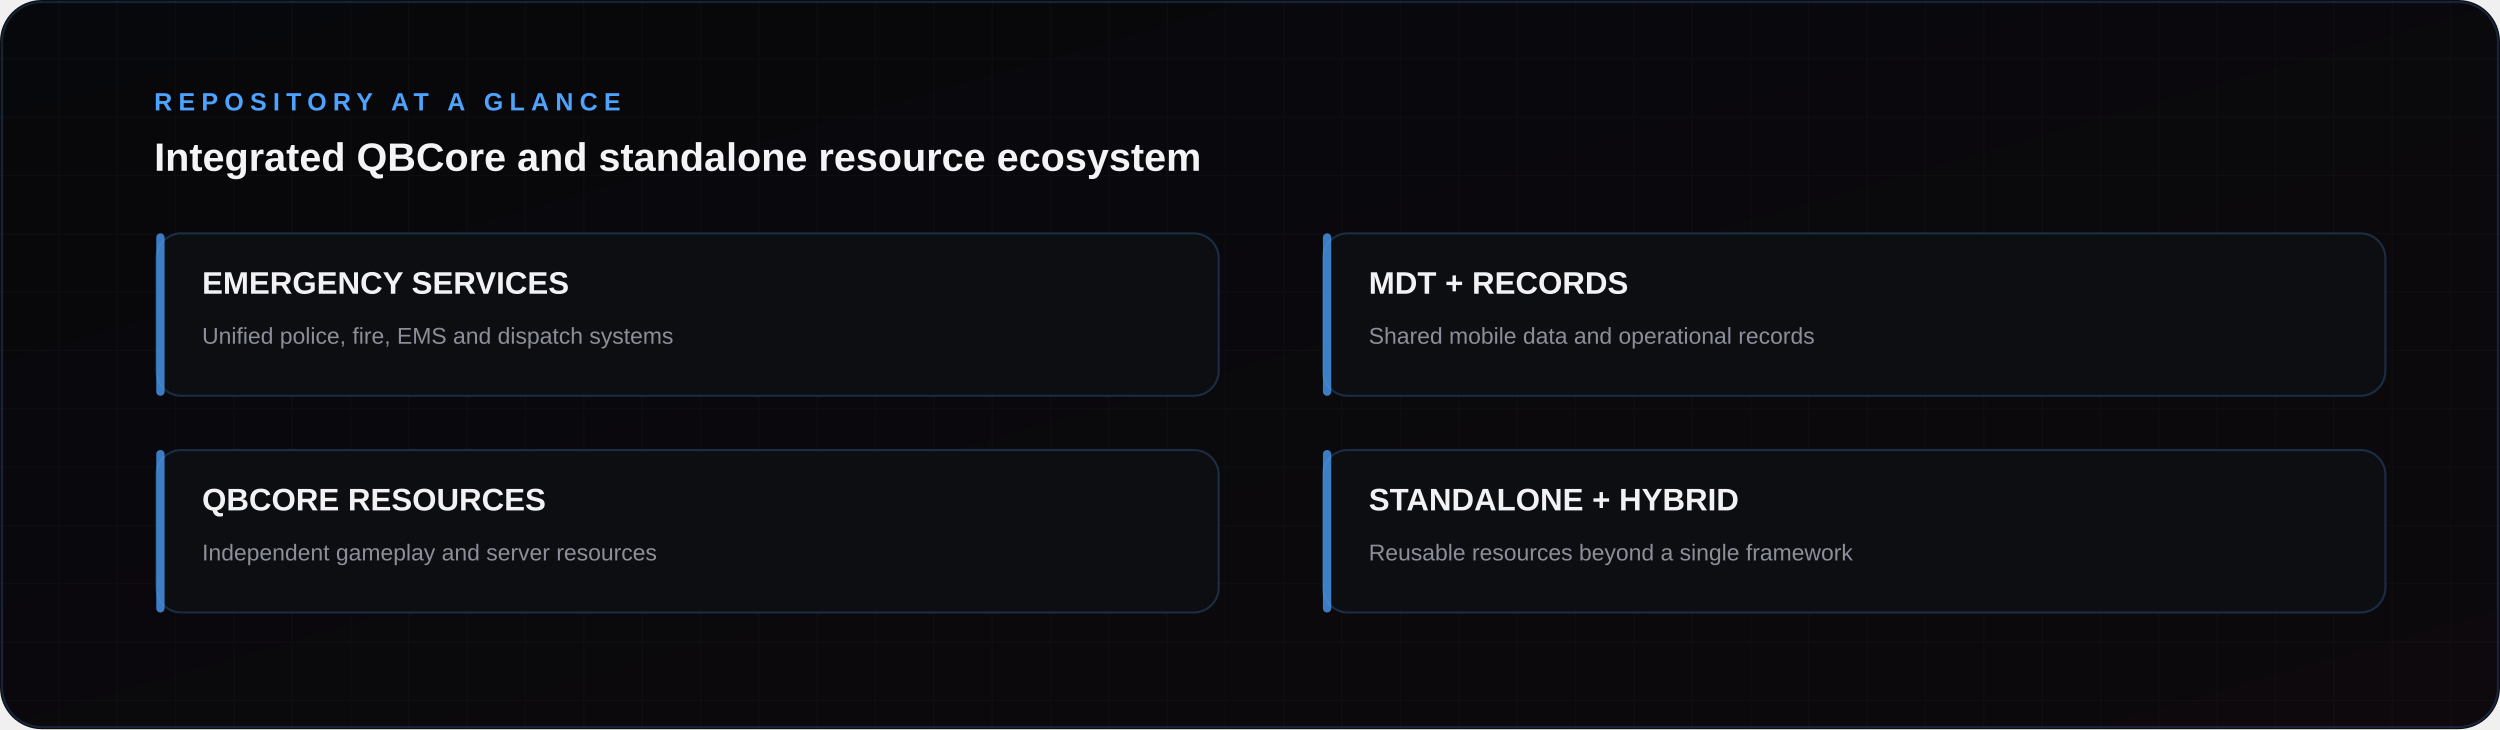
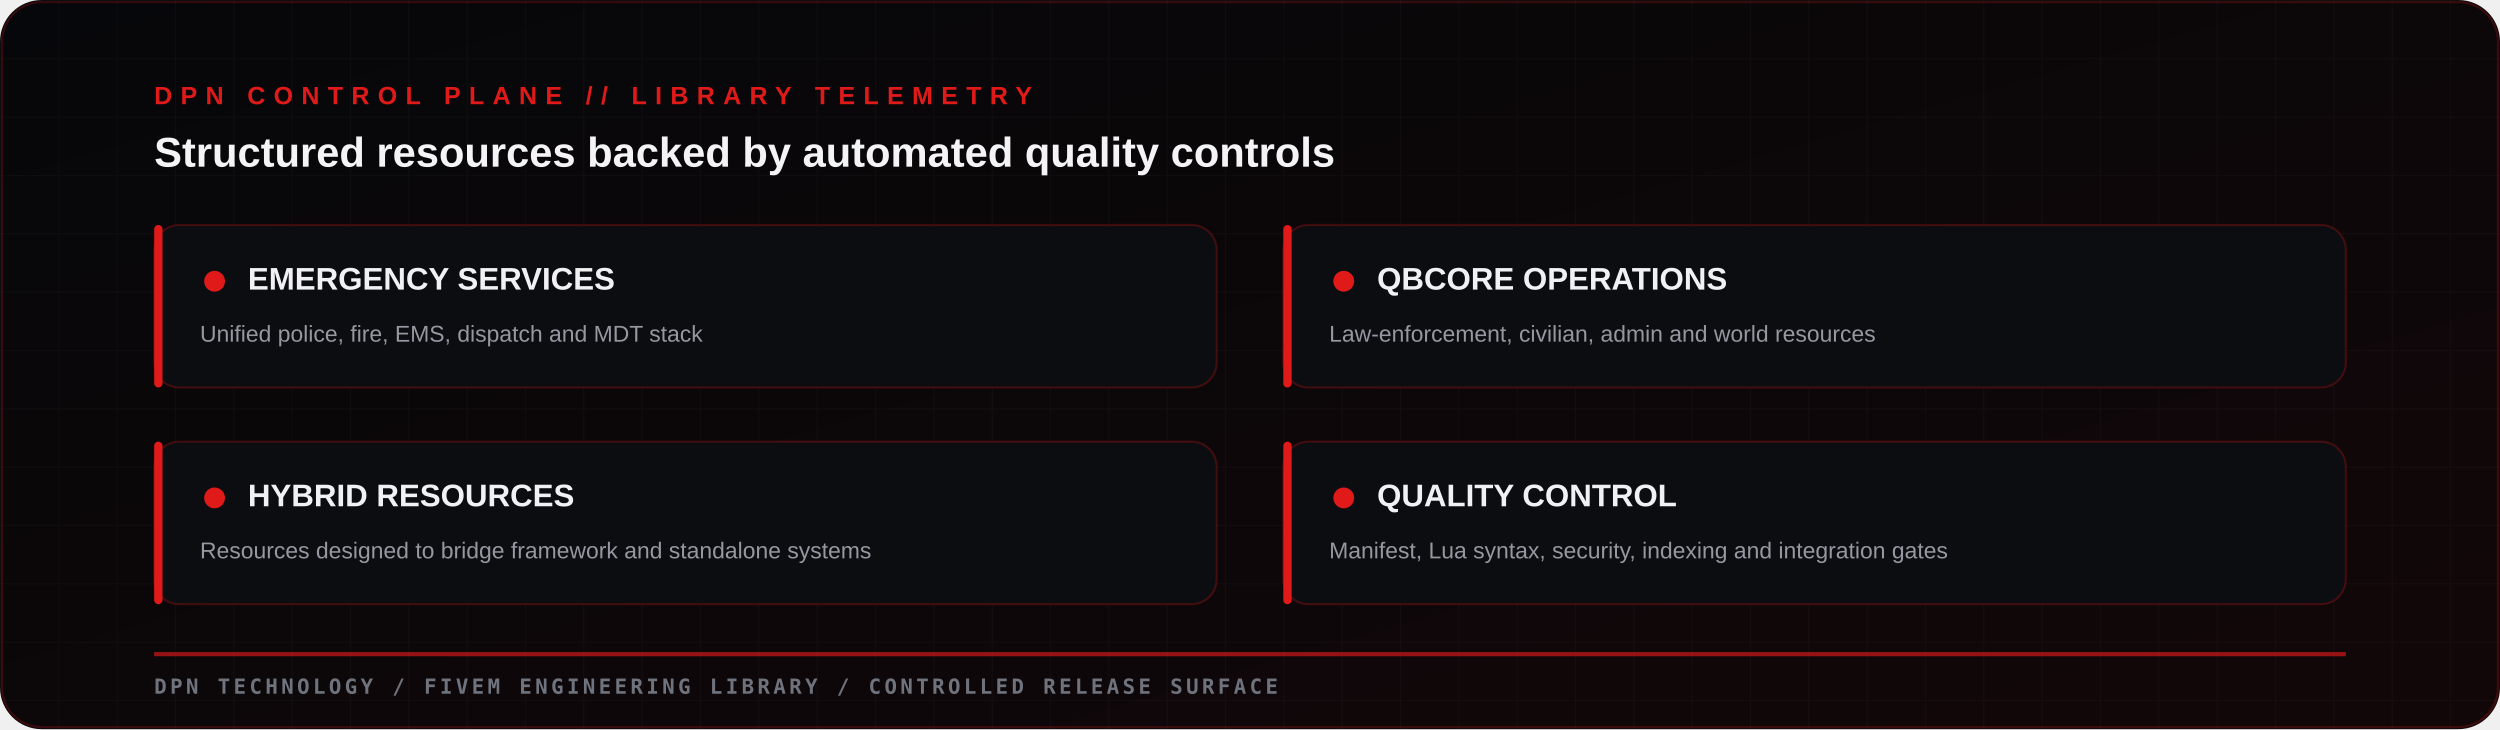
<svg xmlns="http://www.w3.org/2000/svg" width="1200" height="350" viewBox="0 0 1200 350">
  <defs>
    <linearGradient id="bg" x1="0" y1="0" x2="1" y2="1">
-       <stop stop-color="#07080B" />
-       <stop offset="1" stop-color="#0D090D" />
+       <stop stop-color="#06070A" />
+       <stop offset="1" stop-color="#120708" />
    </linearGradient>
    <pattern id="grid" width="28" height="28" patternUnits="userSpaceOnUse">
-       <path d="M28 0H0V28" fill="none" stroke="#fff" stroke-opacity=".022" />
+       <path d="M28 0H0V28" fill="none" stroke="#FFFFFF" stroke-opacity=".025" />
    </pattern>
  </defs>
  <rect width="1200" height="350" rx="20" fill="url(#bg)" />
  <rect width="1200" height="350" rx="20" fill="url(#grid)" />
-   <text x="74" y="53" font-family="Segoe UI,Arial,sans-serif" font-size="12" font-weight="800" fill="#4DA3FF" letter-spacing="3">REPOSITORY AT A GLANCE</text>
-   <text x="74" y="82" font-family="Segoe UI,Arial,sans-serif" font-size="19" font-weight="700" fill="#F4F4F6">Integrated QBCore and standalone resource ecosystem</text>
-   <g transform="translate(75 112)">
-     <rect width="510" height="78" rx="12" fill="#0D0E12" stroke="#4DA3FF" stroke-opacity=".22" />
-     <rect width="4" height="78" rx="2" fill="#4DA3FF" opacity=".75" />
-     <text x="22" y="29" font-family="Segoe UI,Arial,sans-serif" font-size="15" font-weight="800" fill="#F2F2F5">EMERGENCY SERVICES</text>
-     <text x="22" y="53" font-family="Segoe UI,Arial,sans-serif" font-size="11" fill="#8C8F99">Unified police, fire, EMS and dispatch systems</text>
+   <rect x="1" y="1" width="1198" height="348" rx="19" fill="none" stroke="#E01919" stroke-opacity=".22" />
+   <text x="74" y="50" font-family="Segoe UI,Arial,sans-serif" font-size="12" font-weight="900" fill="#E01919" letter-spacing="4">DPN CONTROL PLANE // LIBRARY TELEMETRY</text>
+   <text x="74" y="80" font-family="Segoe UI,Arial,sans-serif" font-size="20" font-weight="750" fill="#F4F4F6">Structured resources backed by automated quality controls</text>
+   <g font-family="Segoe UI,Arial,sans-serif">
+     <g transform="translate(74 108)">
+       <rect width="510" height="78" rx="12" fill="#0C0D11" stroke="#E01919" stroke-opacity=".25" />
+       <rect width="4" height="78" rx="2" fill="#E01919" />
+       <circle cx="29" cy="27" r="5" fill="#E01919" />
+       <text x="45" y="31" font-size="15" font-weight="850" fill="#F1F1F4">EMERGENCY SERVICES</text>
+       <text x="22" y="56" font-size="11" fill="#9598A1">Unified police, fire, EMS, dispatch and MDT stack</text>
+     </g>
+     <g transform="translate(616 108)">
+       <rect width="510" height="78" rx="12" fill="#0C0D11" stroke="#E01919" stroke-opacity=".25" />
+       <rect width="4" height="78" rx="2" fill="#E01919" />
+       <circle cx="29" cy="27" r="5" fill="#E01919" />
+       <text x="45" y="31" font-size="15" font-weight="850" fill="#F1F1F4">QBCORE OPERATIONS</text>
+       <text x="22" y="56" font-size="11" fill="#9598A1">Law-enforcement, civilian, admin and world resources</text>
+     </g>
+     <g transform="translate(74 212)">
+       <rect width="510" height="78" rx="12" fill="#0C0D11" stroke="#E01919" stroke-opacity=".25" />
+       <rect width="4" height="78" rx="2" fill="#E01919" />
+       <circle cx="29" cy="27" r="5" fill="#E01919" />
+       <text x="45" y="31" font-size="15" font-weight="850" fill="#F1F1F4">HYBRID RESOURCES</text>
+       <text x="22" y="56" font-size="11" fill="#9598A1">Resources designed to bridge framework and standalone systems</text>
+     </g>
+     <g transform="translate(616 212)">
+       <rect width="510" height="78" rx="12" fill="#0C0D11" stroke="#E01919" stroke-opacity=".25" />
+       <rect width="4" height="78" rx="2" fill="#E01919" />
+       <circle cx="29" cy="27" r="5" fill="#E01919" />
+       <text x="45" y="31" font-size="15" font-weight="850" fill="#F1F1F4">QUALITY CONTROL</text>
+       <text x="22" y="56" font-size="11" fill="#9598A1">Manifest, Lua syntax, security, indexing and integration gates</text>
+     </g>
  </g>
-   <g transform="translate(635 112)">
-     <rect width="510" height="78" rx="12" fill="#0D0E12" stroke="#4DA3FF" stroke-opacity=".22" />
-     <rect width="4" height="78" rx="2" fill="#4DA3FF" opacity=".75" />
-     <text x="22" y="29" font-family="Segoe UI,Arial,sans-serif" font-size="15" font-weight="800" fill="#F2F2F5">MDT + RECORDS</text>
-     <text x="22" y="53" font-family="Segoe UI,Arial,sans-serif" font-size="11" fill="#8C8F99">Shared mobile data and operational records</text>
-   </g>
-   <g transform="translate(75 216)">
-     <rect width="510" height="78" rx="12" fill="#0D0E12" stroke="#4DA3FF" stroke-opacity=".22" />
-     <rect width="4" height="78" rx="2" fill="#4DA3FF" opacity=".75" />
-     <text x="22" y="29" font-family="Segoe UI,Arial,sans-serif" font-size="15" font-weight="800" fill="#F2F2F5">QBCORE RESOURCES</text>
-     <text x="22" y="53" font-family="Segoe UI,Arial,sans-serif" font-size="11" fill="#8C8F99">Independent gameplay and server resources</text>
-   </g>
-   <g transform="translate(635 216)">
-     <rect width="510" height="78" rx="12" fill="#0D0E12" stroke="#4DA3FF" stroke-opacity=".22" />
-     <rect width="4" height="78" rx="2" fill="#4DA3FF" opacity=".75" />
-     <text x="22" y="29" font-family="Segoe UI,Arial,sans-serif" font-size="15" font-weight="800" fill="#F2F2F5">STANDALONE + HYBRID</text>
-     <text x="22" y="53" font-family="Segoe UI,Arial,sans-serif" font-size="11" fill="#8C8F99">Reusable resources beyond a single framework</text>
-   </g>
-   <rect x="1" y="1" width="1198" height="348" rx="19" fill="none" stroke="#4DA3FF" stroke-opacity=".18" />
+   <rect x="74" y="313" width="1052" height="2" fill="#E01919" fill-opacity=".65" />
+   <text x="74" y="333" font-family="Consolas,monospace" font-size="10" font-weight="700" fill="#6F737D" letter-spacing="1.6">DPN TECHNOLOGY  /  FIVEM ENGINEERING LIBRARY  /  CONTROLLED RELEASE SURFACE</text>
</svg>
